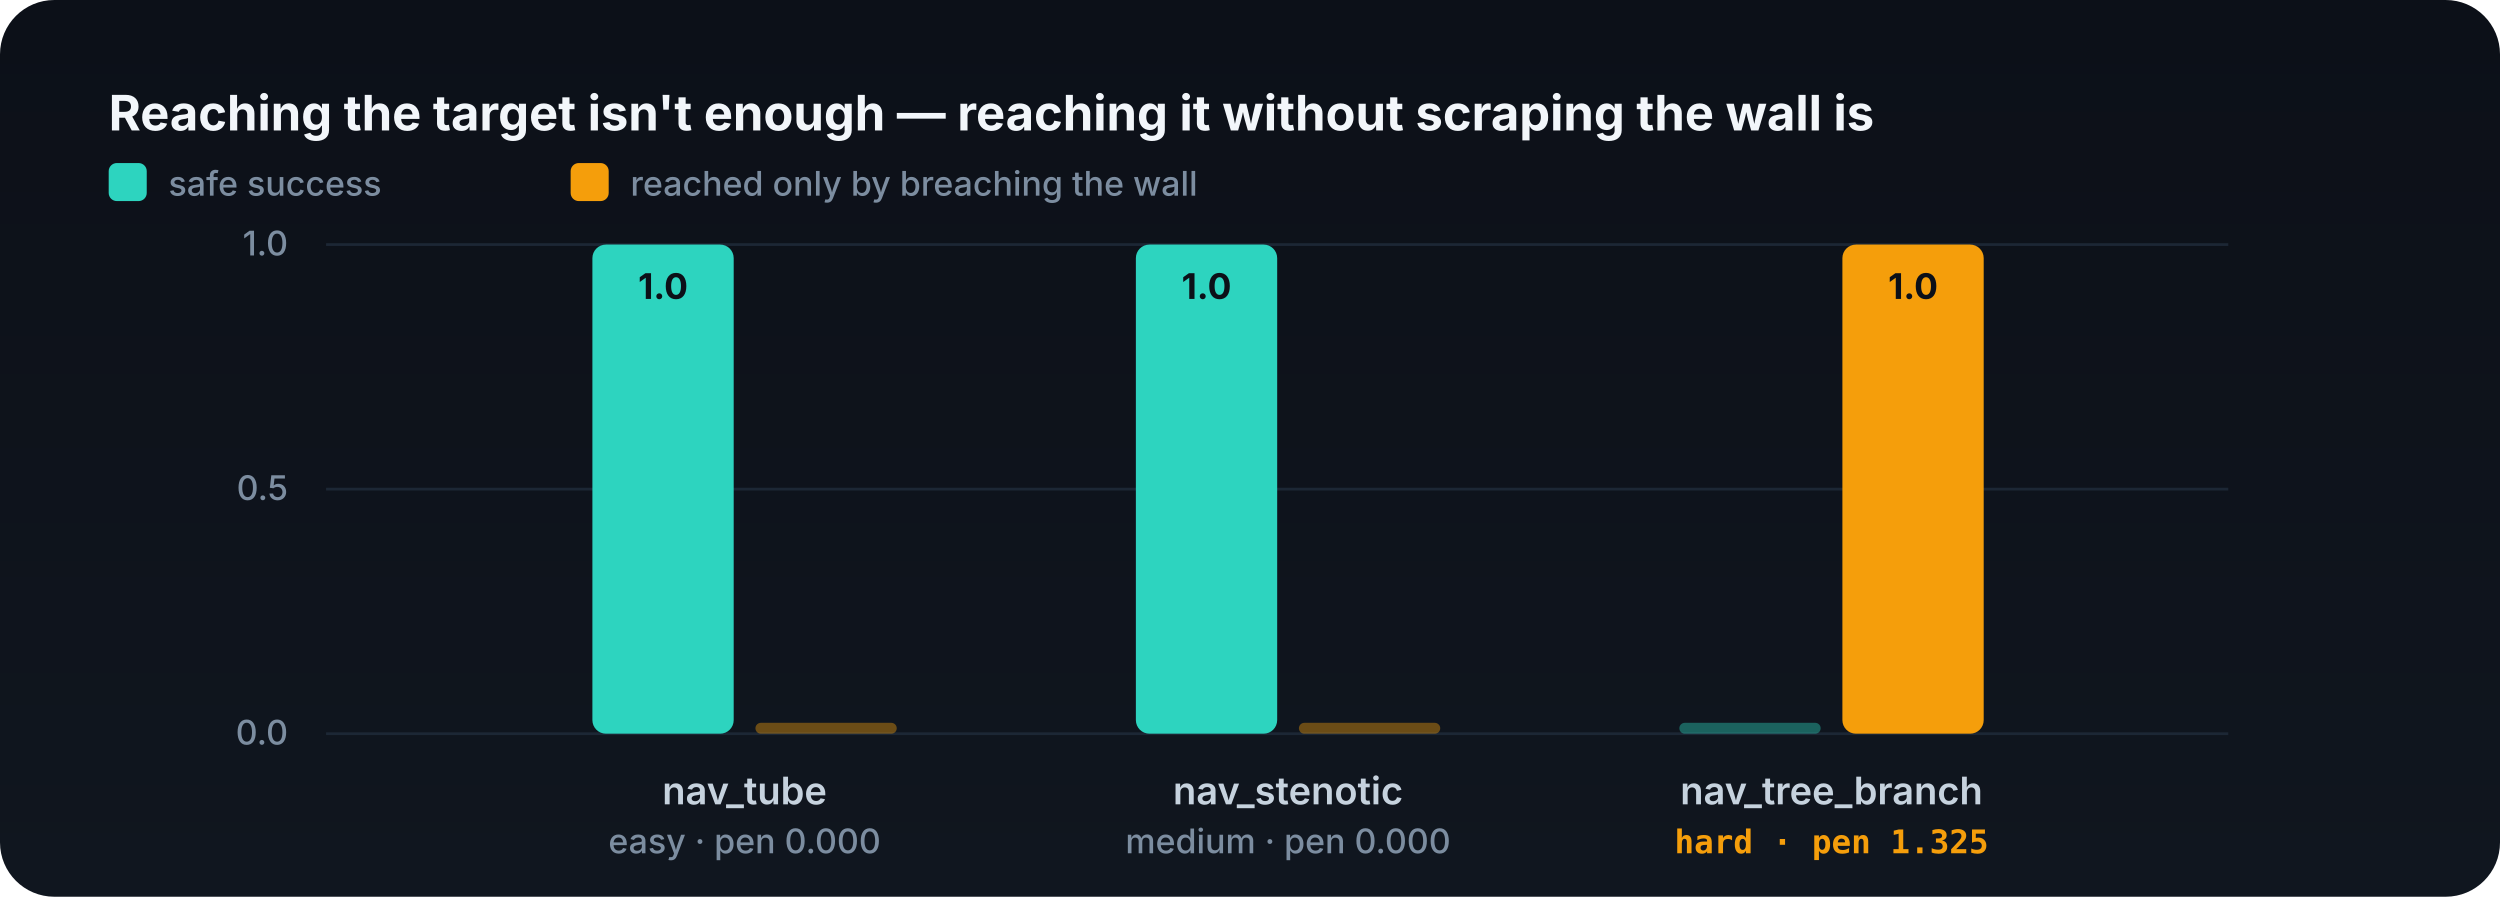
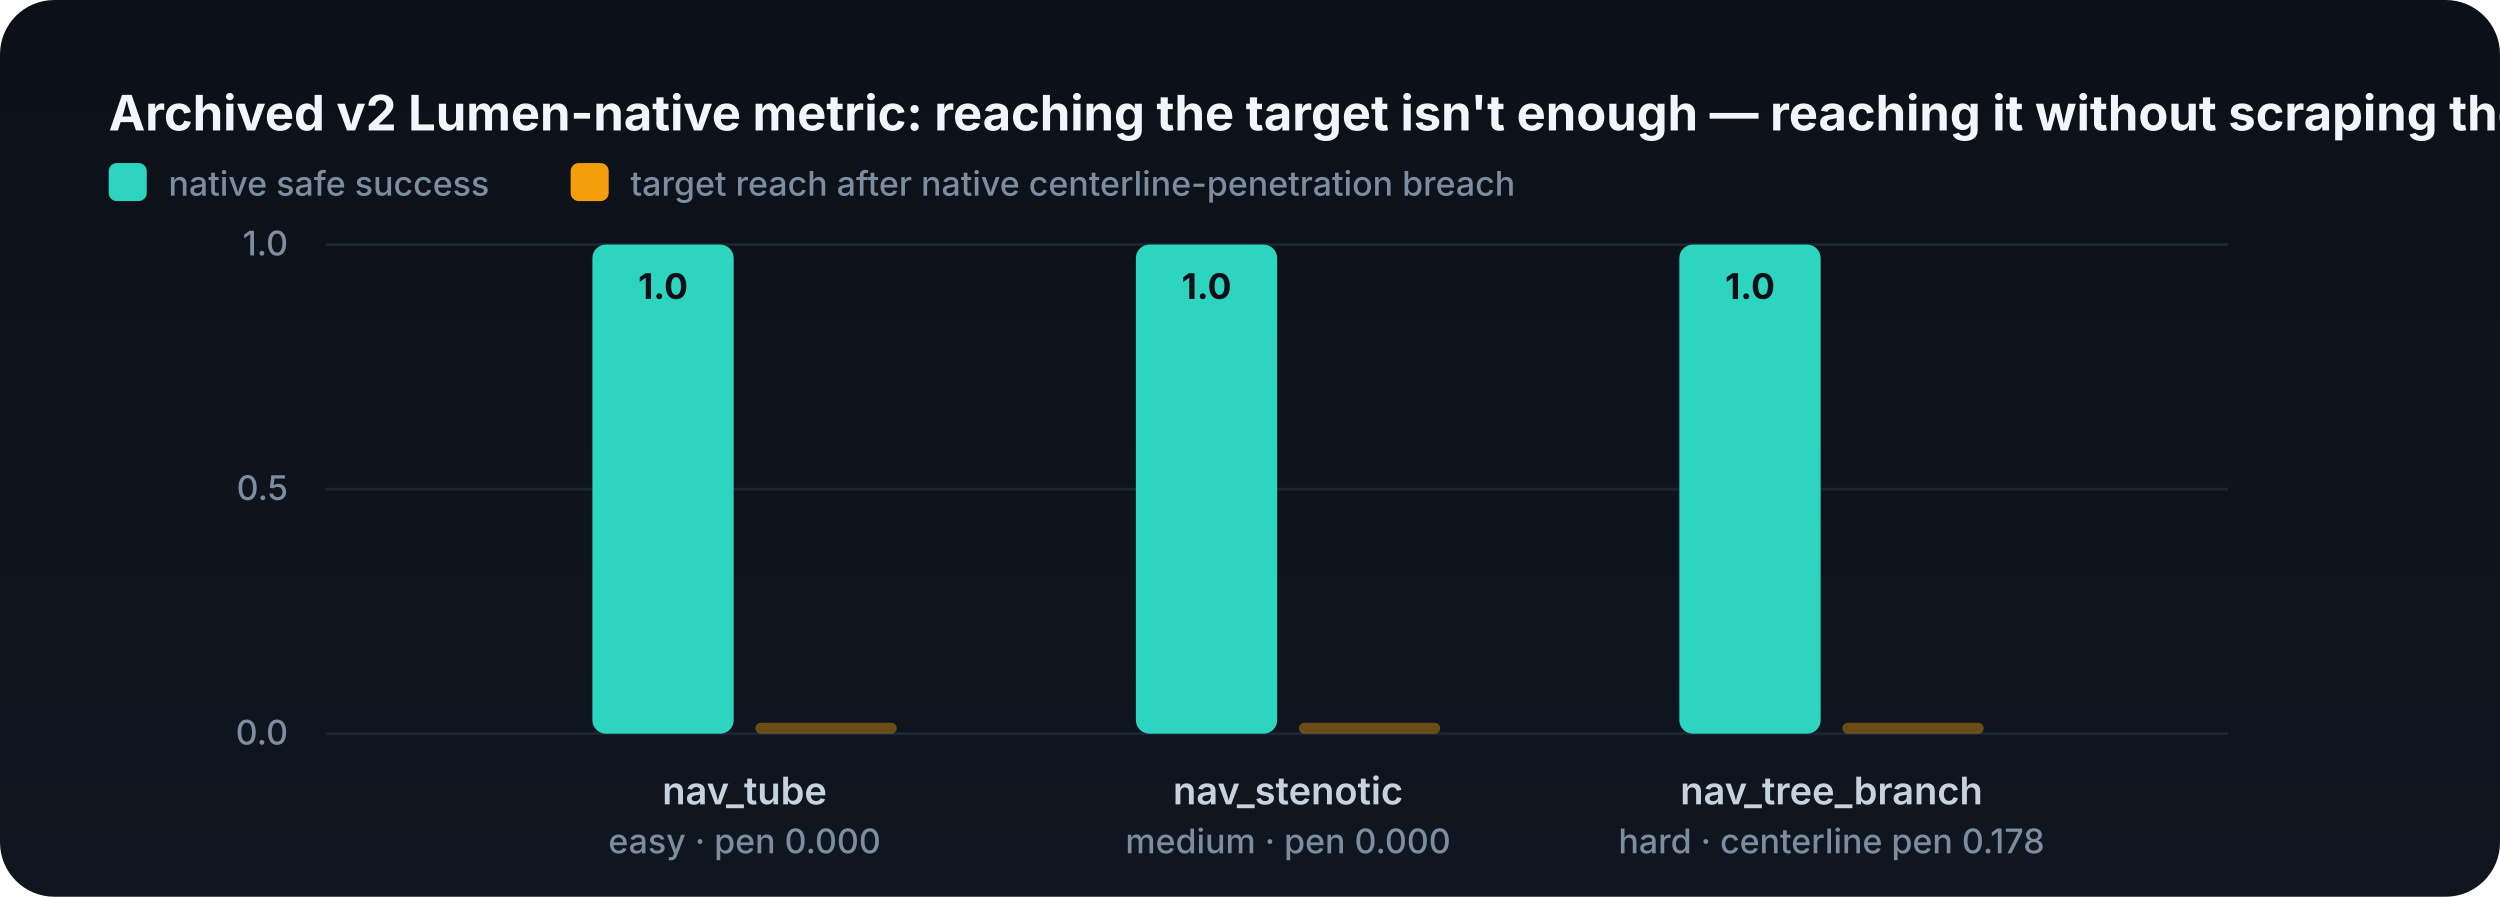
- <svg xmlns="http://www.w3.org/2000/svg" viewBox="0 0 920 330" width="920" height="330" role="img" aria-label="benchmark: safe vs unsafe success">
+ <svg xmlns="http://www.w3.org/2000/svg" viewBox="0 0 920 330" width="920" height="330" role="img" aria-label="benchmark: archived Lumen-native centerline safety success">
  <defs>
    <linearGradient id="bg" x1="0" y1="0" x2="0" y2="1">
      <stop offset="0" stop-color="#0c1018" />
      <stop offset="1" stop-color="#10161f" />
    </linearGradient>
    <style>
      text{font-family:'Inter','Helvetica Neue',Arial,sans-serif}
      .title{fill:#f2f6fa;font-size:18px;font-weight:700}
      .ax{fill:#7c8da0;font-size:12.5px;font-weight:500}
      .task{fill:#c6d2de;font-size:14px;font-weight:600}
      .pen{fill:#f59e0b;font-size:12px;font-weight:600;font-family:'SF Mono',ui-monospace,Menlo,monospace}
      .val{fill:#0c1018;font-size:13px;font-weight:700}
    </style>
  </defs>
  <rect width="920" height="330" rx="20" fill="url(#bg)" />
-   <text x="40" y="48" class="title">Reaching the target isn't enough — reaching it without scraping the wall is</text>
+   <text x="40" y="48" class="title">Archived v2 Lumen-native metric: reaching the target isn't enough — reaching it without scraping the wall is</text>
  <g stroke="#1c2735" stroke-width="1">
    <line x1="120" y1="270" x2="820" y2="270" />
    <line x1="120" y1="180" x2="820" y2="180" />
    <line x1="120" y1="90" x2="820" y2="90" />
  </g>
  <g class="ax" text-anchor="end">
    <text x="106" y="274">0.0</text>
    <text x="106" y="184">0.5</text>
    <text x="106" y="94">1.0</text>
  </g>
  <g>
    <rect x="218" y="90" width="52" height="180" rx="5" fill="#2dd4bf" />
    <text x="244" y="110" class="val" text-anchor="middle">1.0</text>
    <rect x="278" y="266" width="52" height="4" rx="2" fill="#f59e0b" opacity="0.4" />
    <text x="274" y="296" class="task" text-anchor="middle">nav_tube</text>
    <text x="274" y="314" class="ax" text-anchor="middle">easy · pen 0.000</text>
    <rect x="418" y="90" width="52" height="180" rx="5" fill="#2dd4bf" />
    <text x="444" y="110" class="val" text-anchor="middle">1.0</text>
    <rect x="478" y="266" width="52" height="4" rx="2" fill="#f59e0b" opacity="0.4" />
    <text x="474" y="296" class="task" text-anchor="middle">nav_stenotic</text>
    <text x="474" y="314" class="ax" text-anchor="middle">medium · pen 0.000</text>
-     <rect x="618" y="266" width="52" height="4" rx="2" fill="#2dd4bf" opacity="0.4" />
-     <rect x="678" y="90" width="52" height="180" rx="5" fill="#f59e0b" />
-     <text x="704" y="110" class="val" text-anchor="middle">1.0</text>
+     <rect x="618" y="90" width="52" height="180" rx="5" fill="#2dd4bf" />
+     <text x="644" y="110" class="val" text-anchor="middle">1.0</text>
+     <rect x="678" y="266" width="52" height="4" rx="2" fill="#f59e0b" opacity="0.4" />
    <text x="674" y="296" class="task" text-anchor="middle">nav_tree_branch</text>
-     <text x="674" y="314" class="pen" text-anchor="middle">hard · pen 1.325</text>
+     <text x="674" y="314" class="ax" text-anchor="middle">hard · centerline pen 0.178</text>
  </g>
  <g transform="translate(40 72)">
    <rect x="0" y="-12" width="14" height="14" rx="3" fill="#2dd4bf" />
-     <text x="22" y="0" class="ax">safe success</text>
+     <text x="22" y="0" class="ax">native safe success</text>
    <rect x="170" y="-12" width="14" height="14" rx="3" fill="#f59e0b" />
-     <text x="192" y="0" class="ax">reached only by breaching the wall</text>
+     <text x="192" y="0" class="ax">target reach after native centerline-penetration breach</text>
  </g>
</svg>
